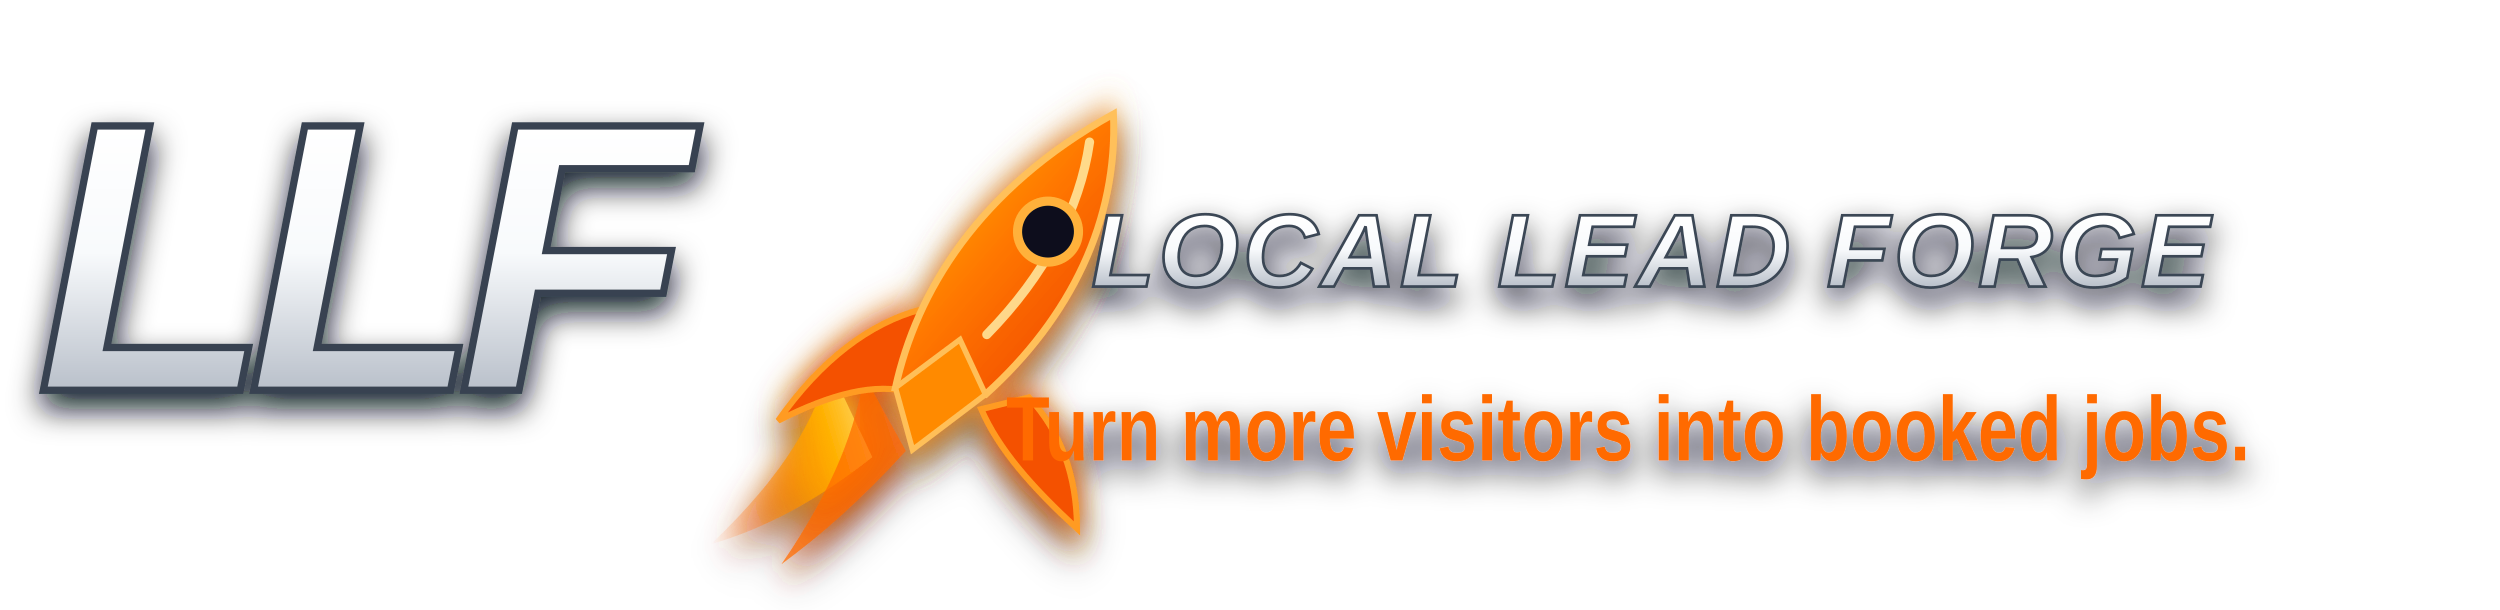
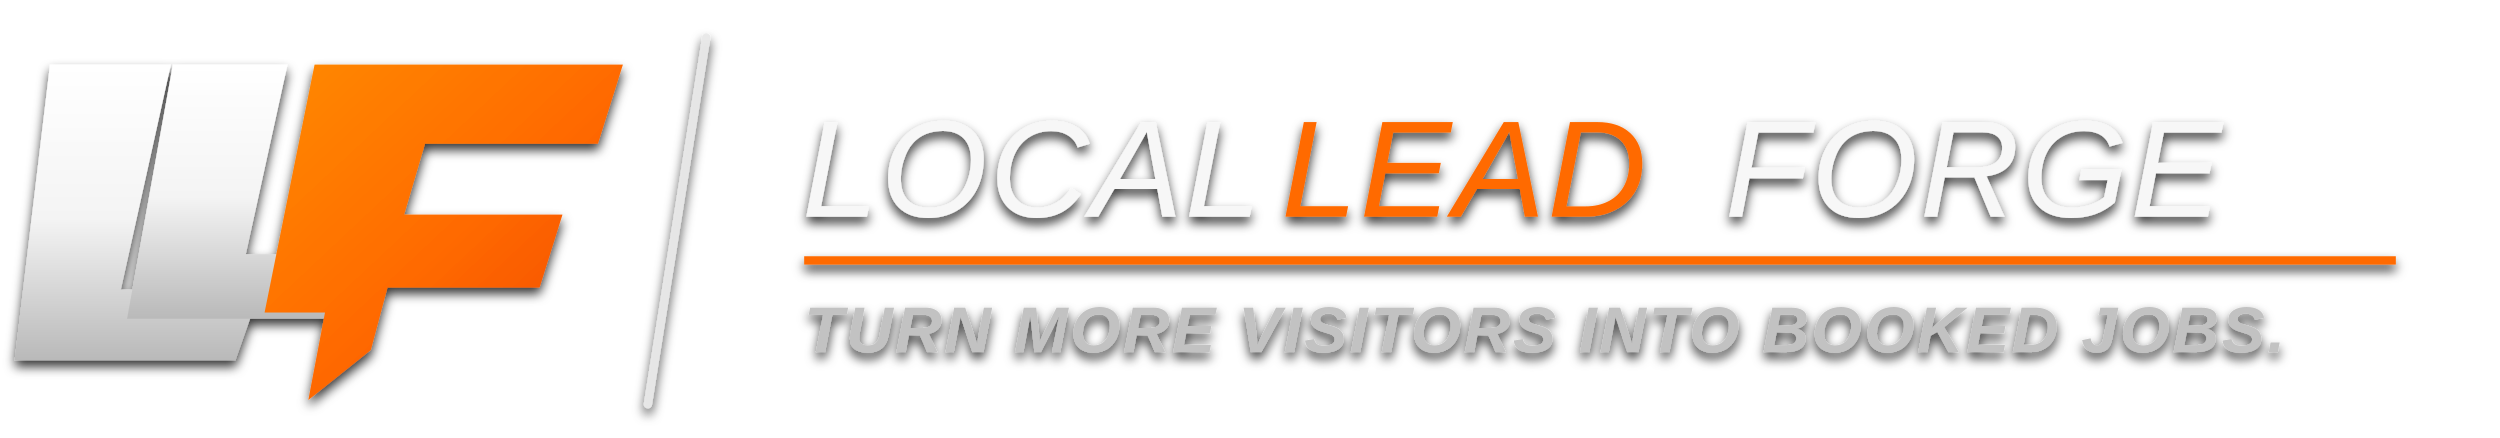
- <svg xmlns="http://www.w3.org/2000/svg" viewBox="0 0 820 200" role="img" aria-labelledby="title desc">
+ <svg xmlns="http://www.w3.org/2000/svg" viewBox="0 0 1200 210" role="img" aria-labelledby="title desc">
  <defs>
    <linearGradient id="silver" x1="0" y1="0" x2="0" y2="1">
      <stop offset="0" stop-color="#ffffff" />
-       <stop offset="0.48" stop-color="#f8fafc" />
-       <stop offset="1" stop-color="#b9c0ca" />
+       <stop offset="0.52" stop-color="#f4f4f4" />
+       <stop offset="1" stop-color="#b9b9b9" />
    </linearGradient>
    <linearGradient id="orange" x1="0" y1="0" x2="1" y2="1">
-       <stop offset="0" stop-color="#ffb000" />
-       <stop offset="0.45" stop-color="#ff7800" />
+       <stop offset="0" stop-color="#ff8a00" />
+       <stop offset="0.52" stop-color="#ff6a00" />
      <stop offset="1" stop-color="#f04400" />
    </linearGradient>
-     <linearGradient id="flame" x1="1" y1="0" x2="0" y2="1">
-       <stop offset="0" stop-color="#fff3a6" />
-       <stop offset="0.35" stop-color="#ffb000" />
-       <stop offset="1" stop-color="#ff4f00" stop-opacity="0" />
-     </linearGradient>
-     <filter id="shadow" x="-30%" y="-30%" width="160%" height="180%">
-       <feDropShadow dx="0" dy="5" stdDeviation="5" flood-color="#000814" flood-opacity="0.9" />
-     </filter>
-     <filter id="orangeGlow" x="-80%" y="-80%" width="260%" height="260%">
-       <feGaussianBlur stdDeviation="5" result="b" />
-       <feMerge>
-         <feMergeNode in="b" />
-         <feMergeNode in="SourceGraphic" />
-       </feMerge>
+     <filter id="soft" x="-15%" y="-20%" width="130%" height="150%">
+       <feDropShadow dx="0" dy="3" stdDeviation="2.5" flood-color="#000000" flood-opacity="0.8" />
    </filter>
  </defs>
-   <g filter="url(#shadow)">
-     <text x="12" y="128" fill="url(#silver)" stroke="#394351" stroke-width="2.4" font-family="Impact, Arial Black, Arial, sans-serif" font-size="126" font-style="italic" font-weight="900" letter-spacing="-8">LLF</text>
-     <g transform="translate(254 13) rotate(16 58 83)" filter="url(#orangeGlow)">
-       <path d="M48 142 C35 160 21 174 5 184 C22 155 27 134 26 117 Z" fill="url(#flame)" opacity="0.98" />
-       <path d="M58 137 C48 157 39 171 29 184 C39 154 40 134 38 117 Z" fill="#ff6a00" opacity="0.72" />
-       <path d="M55 118 C42 118 29 126 15 139 C23 116 35 100 50 91 Z" fill="#f45100" stroke="#ff9b24" stroke-width="2" />
-       <path d="M92 109 C105 117 114 129 119 146 C101 137 87 128 78 117 Z" fill="#f45100" stroke="#ff9b24" stroke-width="2" />
-       <path d="M49 118 C47 86 57 48 93 12 C104 45 98 80 78 112 Z" fill="url(#orange)" stroke="#ffc05a" stroke-width="2.3" />
-       <path d="M88 23 C91 45 86 69 73 93" fill="none" stroke="#fff0a8" stroke-width="3" stroke-linecap="round" opacity="0.82" />
-       <circle cx="83" cy="55" r="10" fill="#07111f" stroke="#ffb13b" stroke-width="3" />
-       <path d="M49 118 L65 97 L78 112 L60 136 Z" fill="#ff8a00" stroke="#ffbf58" stroke-width="1.8" />
-     </g>
-     <text x="358" y="94" fill="url(#silver)" stroke="#3b4655" stroke-width="0.9" font-family="Arial Narrow, Arial, sans-serif" font-size="34" font-style="italic" font-weight="800" letter-spacing="1.2">LOCAL LEAD FORGE</text>
-     <g transform="translate(330 0)">
-       <g transform="scale(0.78 1)">
-         <text x="0" y="151" fill="#ff6a00" font-family="Arial, sans-serif" font-size="30" font-weight="800" letter-spacing="0.15">Turn more visitors into booked jobs.</text>
-       </g>
-     </g>
+   <g filter="url(#soft)">
+     <path d="M24 31h58L58 139h67l-12 34H7z" fill="url(#silver)" />
+     <path d="M83 31h55l-20 91h49l-11 31H61z" fill="url(#silver)" />
+     <path d="M151 31h148l-12 38h-83l-10 34h76l-11 35h-73l-8 30-30 24 8-42h-29z" fill="url(#orange)" />
+     <path d="M339 18l-28 176" stroke="#e8e8e8" stroke-width="4" stroke-linecap="round" opacity="0.9" />
+     <text x="385" y="104" fill="#f7f7f7" font-family="Impact, Haettenschweiler, 'Arial Narrow Bold', 'Arial Narrow', Arial, sans-serif" font-size="66" font-style="italic" letter-spacing="1">LOCAL</text>
+     <text x="615" y="104" fill="#ff6a00" font-family="Impact, Haettenschweiler, 'Arial Narrow Bold', 'Arial Narrow', Arial, sans-serif" font-size="66" font-style="italic" letter-spacing="1">LEAD</text>
+     <text x="828" y="104" fill="#f7f7f7" font-family="Impact, Haettenschweiler, 'Arial Narrow Bold', 'Arial Narrow', Arial, sans-serif" font-size="66" font-style="italic" letter-spacing="1">FORGE</text>
+     <path d="M386 125h764" stroke="#ff6a00" stroke-width="4" />
+     <text x="386" y="169" fill="#c2c2c2" font-family="Arial Narrow, Arial, sans-serif" font-size="31" font-style="italic" font-weight="700" letter-spacing="1.2">TURN MORE VISITORS INTO BOOKED JOBS.</text>
  </g>
</svg>
